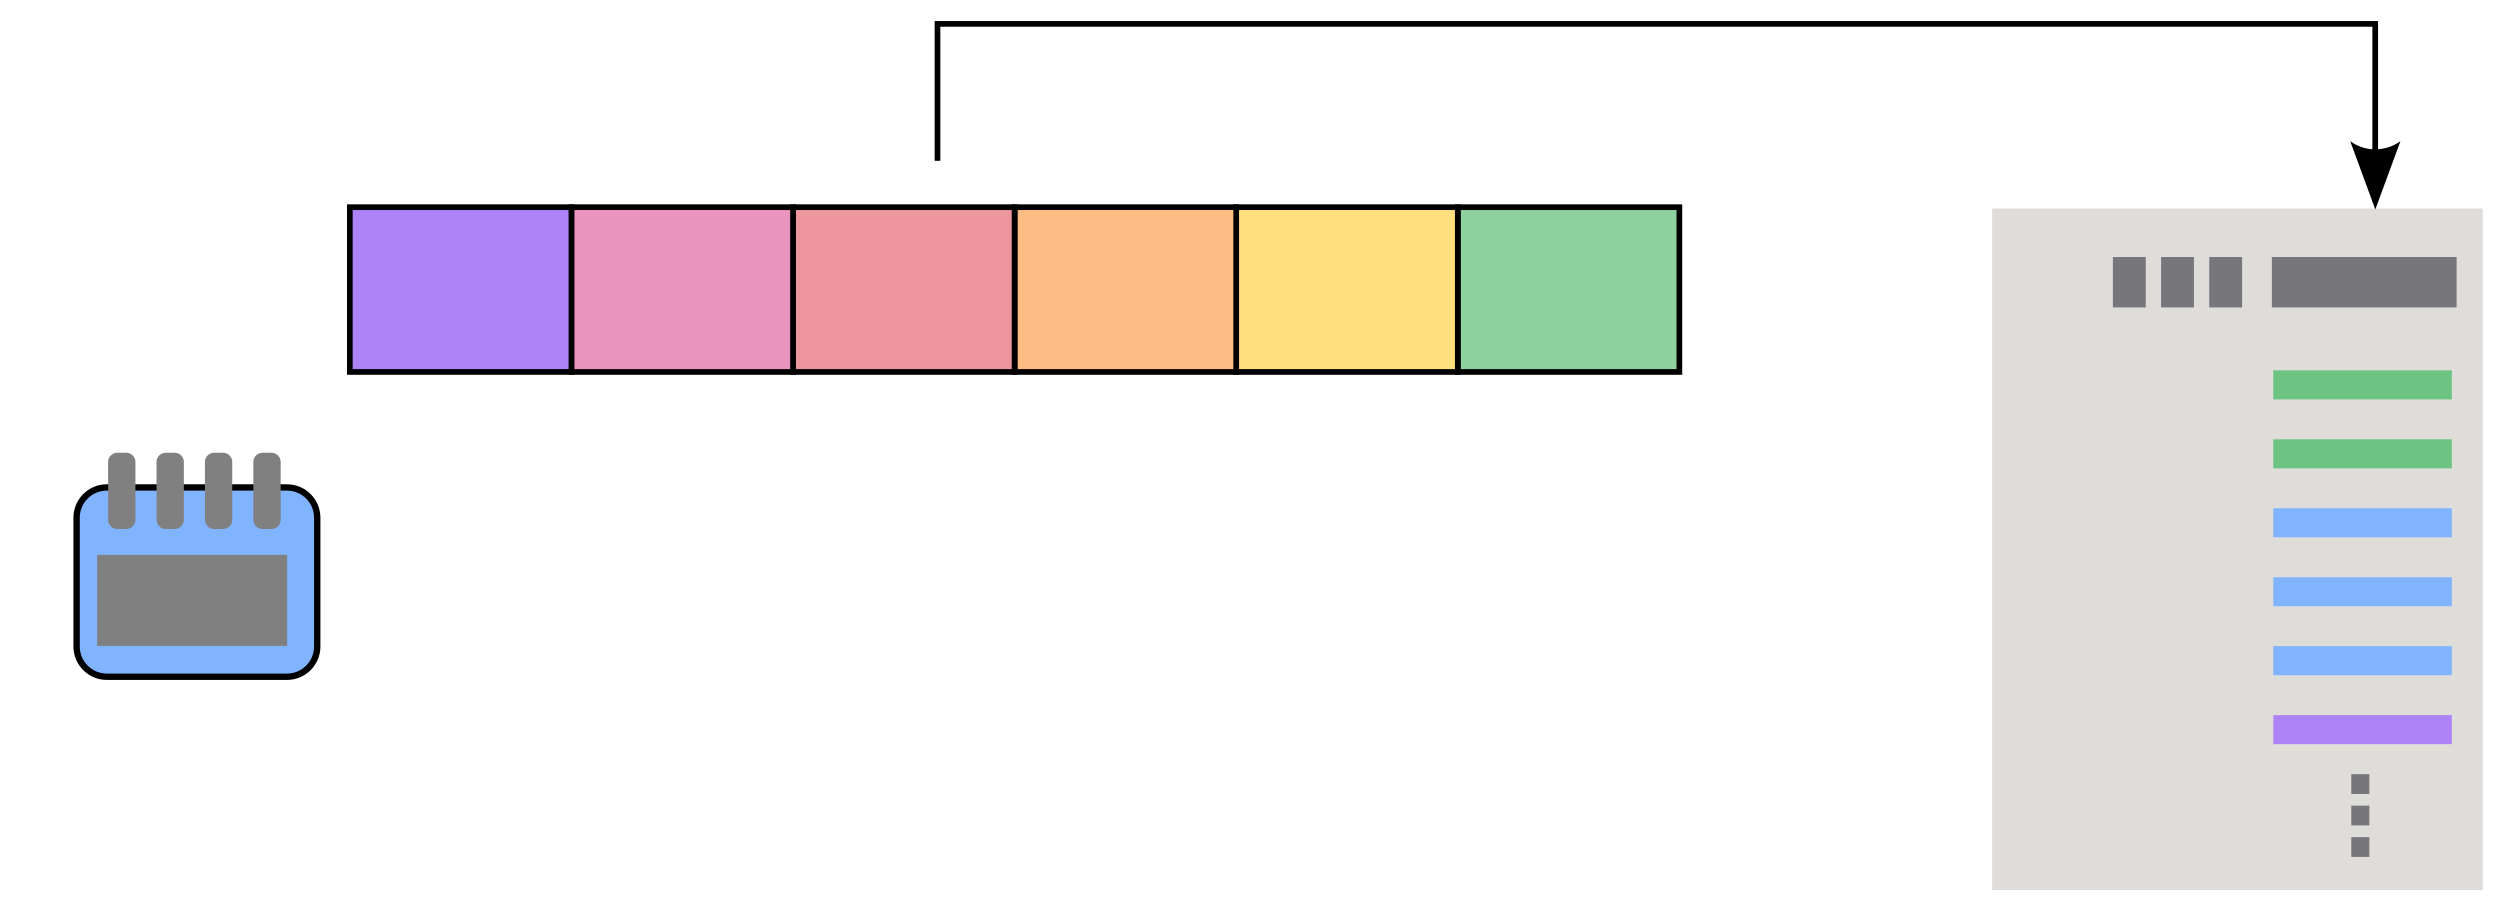
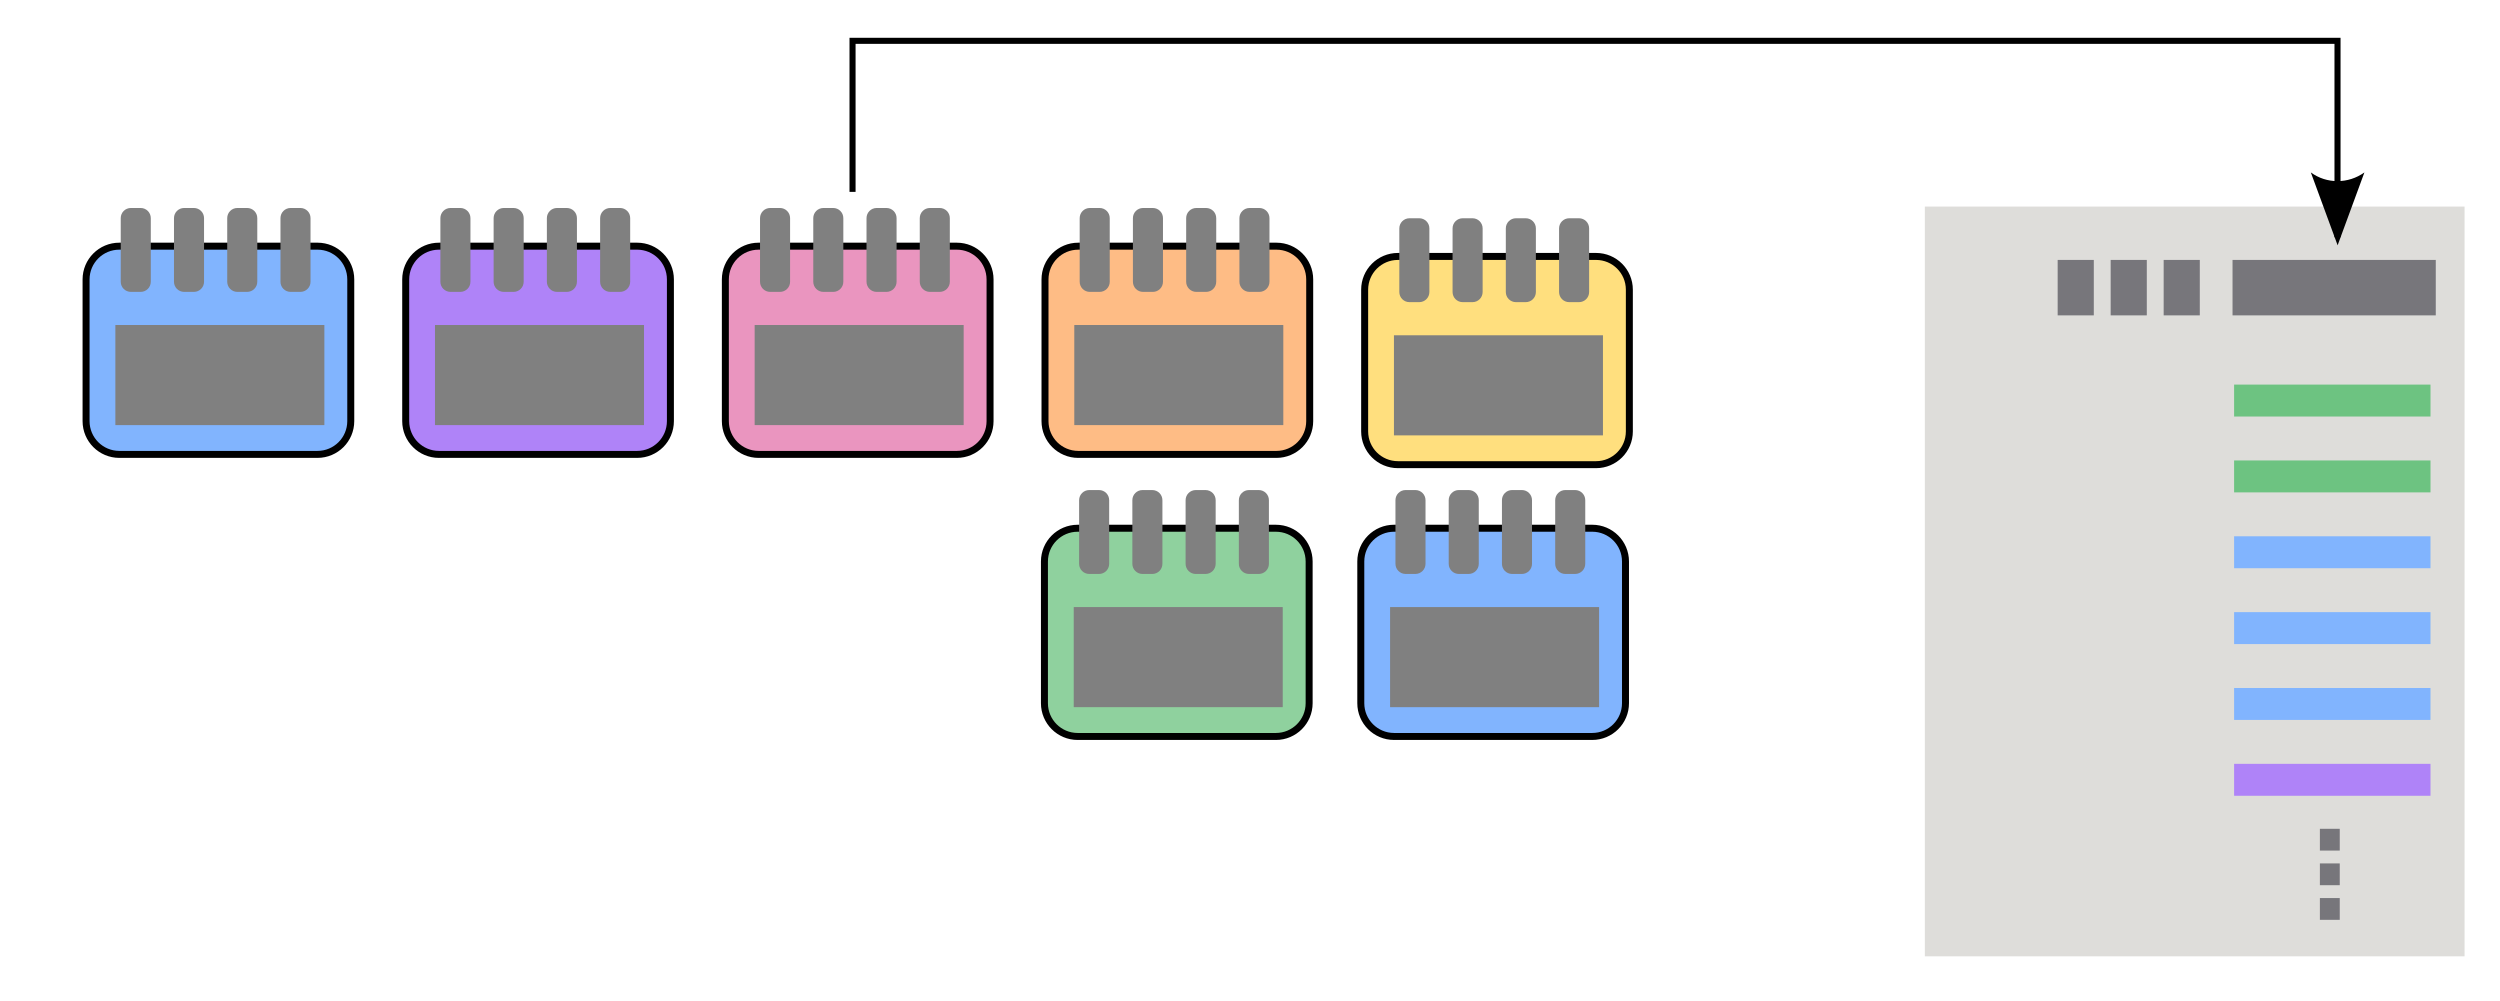
- <svg xmlns="http://www.w3.org/2000/svg" width="220mm" height="80mm" viewBox="0 0 220 80" version="1.1" id="svg5">
+ <svg xmlns="http://www.w3.org/2000/svg" width="200mm" height="80mm" viewBox="0 0 200 80" version="1.1" id="svg5">
  <defs id="defs2">
    <marker style="overflow:visible" id="Arrow2Lend" refX="0" refY="0" orient="auto">
      <path transform="matrix(-1.1,0,0,-1.1,-1.1,0)" d="M 8.719,4.034 -2.207,0.016 8.719,-4.002 c -1.745,2.372 -1.735,5.617 -6e-7,8.035 z" style="fill:context-stroke;fill-rule:evenodd;stroke-width:0.625;stroke-linejoin:round" id="path9901" />
    </marker>
  </defs>
  <g id="layer1">
-     <rect style="fill:#8fd19e;stroke:#000000;stroke-width:0.5;stroke-miterlimit:4;stroke-dasharray:none;stroke-opacity:1" id="rect7354-39" width="19.5" height="14.5" x="128.284" y="18.232" />
-     <rect style="fill:#ffdf7e;stroke:#000000;stroke-width:0.5;stroke-miterlimit:4;stroke-dasharray:none;stroke-opacity:1" id="rect7354-39-1" width="19.5" height="14.5" x="108.784" y="18.232" />
-     <rect style="fill:#febc85;stroke:#000000;stroke-width:0.5;stroke-miterlimit:4;stroke-dasharray:none;stroke-opacity:1" id="rect7354-39-7" width="19.5" height="14.5" x="89.285" y="18.232" />
-     <rect style="fill:#ed969e;stroke:#000000;stroke-width:0.5;stroke-miterlimit:4;stroke-dasharray:none;stroke-opacity:1" id="rect7354-39-10" width="19.5" height="14.5" x="69.785" y="18.232" />
-     <rect style="fill:#ea95bf;stroke:#000000;stroke-width:0.5;stroke-miterlimit:4;stroke-dasharray:none;stroke-opacity:1" id="rect7354-39-5" width="19.5" height="14.5" x="50.285" y="18.232" />
-     <rect style="fill:#af83f8;stroke:#000000;stroke-width:0.5;stroke-miterlimit:4;stroke-dasharray:none;stroke-opacity:1" id="rect7354-39-3" width="19.5" height="14.5" x="30.785" y="18.232" />
-     <rect style="fill:#81b4fe;stroke:#000000;stroke-width:0.559;stroke-miterlimit:4;stroke-dasharray:none;stroke-opacity:1" id="rect7354-39-39" width="21.176" height="16.658" x="6.741" y="42.896" ry="2.661" />
-     <g id="g10484" transform="translate(-26.91929,-8.415451)">
+     <g id="g10484" transform="translate(-48.24122,-10.23839)">
      <rect style="fill:#deddda;stroke:none;stroke-width:0.594;stroke-miterlimit:4;stroke-dasharray:none;stroke-opacity:1" id="rect8735" width="43.177" height="59.98" x="202.229" y="26.764" />
      <rect style="fill:#77767b;stroke:none;stroke-width:0.269;stroke-miterlimit:4;stroke-dasharray:none;stroke-opacity:1" id="rect8781" width="16.259" height="4.436" x="226.844" y="31.032" />
      <rect style="fill:#77767b;stroke:none;stroke-width:0.113;stroke-miterlimit:4;stroke-dasharray:none;stroke-opacity:1" id="rect9027" width="2.891" height="4.436" x="221.334" y="31.032" />
      <rect style="fill:#77767b;stroke:none;stroke-width:0.113;stroke-miterlimit:4;stroke-dasharray:none;stroke-opacity:1" id="rect9027-6" width="2.891" height="4.436" x="212.854" y="31.032" />
      <rect style="fill:#77767b;stroke:none;stroke-width:0.113;stroke-miterlimit:4;stroke-dasharray:none;stroke-opacity:1" id="rect9027-64" width="2.891" height="4.436" x="217.094" y="31.032" />
      <rect style="fill:#6dc381;stroke:none;stroke-width:0.5;stroke-miterlimit:4;stroke-dasharray:none;stroke-opacity:1" id="rect9676" width="15.712" height="2.555" x="226.969" y="41.006" />
      <rect style="fill:#6dc381;stroke:none;stroke-width:0.5;stroke-miterlimit:4;stroke-dasharray:none;stroke-opacity:1" id="rect9676-2" width="15.712" height="2.555" x="226.969" y="47.074" />
      <rect style="fill:#81b4fe;stroke:none;stroke-width:0.5;stroke-miterlimit:4;stroke-dasharray:none;stroke-opacity:1" id="rect9676-1" width="15.712" height="2.555" x="226.969" y="53.141" />
      <rect style="fill:#81b4fe;stroke:none;stroke-width:0.5;stroke-miterlimit:4;stroke-dasharray:none;stroke-opacity:1" id="rect9676-6" width="15.712" height="2.555" x="226.969" y="59.209" />
      <rect style="fill:#81b4fe;stroke:none;stroke-width:0.5;stroke-miterlimit:4;stroke-dasharray:none;stroke-opacity:1" id="rect9676-5" width="15.712" height="2.555" x="226.969" y="65.277" />
      <rect style="fill:#af83f8;stroke:none;stroke-width:0.5;stroke-miterlimit:4;stroke-dasharray:none;stroke-opacity:1" id="rect9676-67" width="15.712" height="2.555" x="226.969" y="71.345" />
      <rect style="fill:#77767b;stroke:none;stroke-width:0.131;stroke-miterlimit:4;stroke-dasharray:none;stroke-opacity:1" id="rect9676-8" width="1.589" height="1.742" x="233.832" y="76.542" />
      <rect style="fill:#77767b;stroke:none;stroke-width:0.131;stroke-miterlimit:4;stroke-dasharray:none;stroke-opacity:1" id="rect9676-8-5" width="1.589" height="1.742" x="233.832" y="79.312" />
      <rect style="fill:#77767b;stroke:none;stroke-width:0.131;stroke-miterlimit:4;stroke-dasharray:none;stroke-opacity:1" id="rect9676-8-9" width="1.589" height="1.742" x="233.832" y="82.083" />
    </g>
-     <path style="fill:none;stroke:#000000;stroke-width:0.5;stroke-linecap:butt;stroke-linejoin:miter;stroke-miterlimit:4;stroke-dasharray:none;stroke-opacity:1;marker-end:url(#Arrow2Lend)" d="M 82.5,14.151 V 2.102 H 209.019 V 17.77" id="path8611" />
-     <rect style="fill:#808080;stroke-width:0.302;stroke-miterlimit:4;stroke-dasharray:none" id="rect5224" width="2.405" height="6.712" x="9.514" y="39.841" ry="0.811" />
-     <rect style="fill:#808080;stroke-width:0.302;stroke-miterlimit:4;stroke-dasharray:none" id="rect5224-3" width="2.405" height="6.712" x="13.774" y="39.841" ry="0.811" />
-     <rect style="fill:#808080;stroke-width:0.302;stroke-miterlimit:4;stroke-dasharray:none" id="rect5224-6" width="2.405" height="6.712" x="18.033" y="39.841" ry="0.811" />
-     <rect style="fill:#808080;stroke-width:0.302;stroke-miterlimit:4;stroke-dasharray:none" id="rect5224-7" width="2.405" height="6.712" x="22.293" y="39.841" ry="0.811" />
-     <rect style="fill:#808080;stroke-width:0.559;stroke-miterlimit:4;stroke-dasharray:none" id="rect5710" width="16.721" height="8.008" x="8.548" y="48.829" ry="0" />
+     <path style="fill:none;stroke:#000000;stroke-width:0.485;stroke-linecap:butt;stroke-linejoin:miter;stroke-miterlimit:4;stroke-dasharray:none;stroke-opacity:1;marker-end:url(#Arrow2Lend)" d="M 68.203,15.35 V 3.266 H 187.001 V 18.979" id="path8611" />
+     <g id="g466" transform="translate(0.1443575,-23.20235)">
+       <rect style="fill:#81b4fe;stroke:#000000;stroke-width:0.559;stroke-miterlimit:4;stroke-dasharray:none;stroke-opacity:1" id="rect7354-39-39" width="21.176" height="16.658" x="6.741" y="42.896" ry="2.661" />
+       <rect style="fill:#808080;stroke-width:0.302;stroke-miterlimit:4;stroke-dasharray:none" id="rect5224" width="2.405" height="6.712" x="9.514" y="39.841" ry="0.811" />
+       <rect style="fill:#808080;stroke-width:0.302;stroke-miterlimit:4;stroke-dasharray:none" id="rect5224-3" width="2.405" height="6.712" x="13.774" y="39.841" ry="0.811" />
+       <rect style="fill:#808080;stroke-width:0.302;stroke-miterlimit:4;stroke-dasharray:none" id="rect5224-6" width="2.405" height="6.712" x="18.033" y="39.841" ry="0.811" />
+       <rect style="fill:#808080;stroke-width:0.302;stroke-miterlimit:4;stroke-dasharray:none" id="rect5224-7" width="2.405" height="6.712" x="22.293" y="39.841" ry="0.811" />
+       <rect style="fill:#808080;stroke-width:0.559;stroke-miterlimit:4;stroke-dasharray:none" id="rect5710" width="16.721" height="8.008" x="9.084" y="49.203" ry="0" />
+     </g>
+     <g id="g2994" transform="translate(2.331555,-16.15404)">
+       <rect style="fill:#af83f8;fill-opacity:1;stroke:#000000;stroke-width:0.559;stroke-miterlimit:4;stroke-dasharray:none;stroke-opacity:1" id="rect7354-39-39-6" width="21.176" height="16.658" x="30.125" y="35.848" ry="2.661" />
+       <rect style="fill:#808080;stroke-width:0.302;stroke-miterlimit:4;stroke-dasharray:none" id="rect5224-75" width="2.405" height="6.712" x="32.899" y="32.793" ry="0.811" />
+       <rect style="fill:#808080;stroke-width:0.302;stroke-miterlimit:4;stroke-dasharray:none" id="rect5224-3-3" width="2.405" height="6.712" x="37.158" y="32.793" ry="0.811" />
+       <rect style="fill:#808080;stroke-width:0.302;stroke-miterlimit:4;stroke-dasharray:none" id="rect5224-6-5" width="2.405" height="6.712" x="41.418" y="32.793" ry="0.811" />
+       <rect style="fill:#808080;stroke-width:0.302;stroke-miterlimit:4;stroke-dasharray:none" id="rect5224-7-6" width="2.405" height="6.712" x="45.678" y="32.793" ry="0.811" />
+       <rect style="fill:#808080;stroke-width:0.559;stroke-miterlimit:4;stroke-dasharray:none" id="rect5710-2" width="16.721" height="8.008" x="32.468" y="42.155" ry="0" />
+     </g>
+     <g id="g2986" transform="translate(2.547283,-16.0859)">
+       <rect style="fill:#ea95bf;fill-opacity:1;stroke:#000000;stroke-width:0.559;stroke-miterlimit:4;stroke-dasharray:none;stroke-opacity:1" id="rect7354-39-39-1" width="21.176" height="16.658" x="55.481" y="35.78" ry="2.661" />
+       <rect style="fill:#808080;stroke-width:0.302;stroke-miterlimit:4;stroke-dasharray:none" id="rect5224-2" width="2.405" height="6.712" x="58.255" y="32.725" ry="0.811" />
+       <rect style="fill:#808080;stroke-width:0.302;stroke-miterlimit:4;stroke-dasharray:none" id="rect5224-3-7" width="2.405" height="6.712" x="62.514" y="32.725" ry="0.811" />
+       <rect style="fill:#808080;stroke-width:0.302;stroke-miterlimit:4;stroke-dasharray:none" id="rect5224-6-0" width="2.405" height="6.712" x="66.774" y="32.725" ry="0.811" />
+       <rect style="fill:#808080;stroke-width:0.302;stroke-miterlimit:4;stroke-dasharray:none" id="rect5224-7-9" width="2.405" height="6.712" x="71.034" y="32.725" ry="0.811" />
+       <rect style="fill:#808080;stroke-width:0.559;stroke-miterlimit:4;stroke-dasharray:none" id="rect5710-3" width="16.721" height="8.008" x="57.825" y="42.086" ry="0" />
+     </g>
+     <g id="g2978" transform="translate(1.787263,-16.60572)">
+       <rect style="fill:#febc85;fill-opacity:1;stroke:#000000;stroke-width:0.559;stroke-miterlimit:4;stroke-dasharray:none;stroke-opacity:1" id="rect7354-39-39-0" width="21.176" height="16.658" x="81.813" y="36.3" ry="2.661" />
+       <rect style="fill:#808080;stroke-width:0.302;stroke-miterlimit:4;stroke-dasharray:none" id="rect5224-62" width="2.405" height="6.712" x="84.587" y="33.245" ry="0.811" />
+       <rect style="fill:#808080;stroke-width:0.302;stroke-miterlimit:4;stroke-dasharray:none" id="rect5224-3-6" width="2.405" height="6.712" x="88.846" y="33.245" ry="0.811" />
+       <rect style="fill:#808080;stroke-width:0.302;stroke-miterlimit:4;stroke-dasharray:none" id="rect5224-6-1" width="2.405" height="6.712" x="93.106" y="33.245" ry="0.811" />
+       <rect style="fill:#808080;stroke-width:0.302;stroke-miterlimit:4;stroke-dasharray:none" id="rect5224-7-8" width="2.405" height="6.712" x="97.366" y="33.245" ry="0.811" />
+       <rect style="fill:#808080;stroke-width:0.559;stroke-miterlimit:4;stroke-dasharray:none" id="rect5710-7" width="16.721" height="8.008" x="84.156" y="42.606" ry="0" />
+     </g>
+     <g id="g2970" transform="translate(2.481171,-16.07977)">
+       <rect style="fill:#ffdf7e;fill-opacity:1;stroke:#000000;stroke-width:0.559;stroke-miterlimit:4;stroke-dasharray:none;stroke-opacity:1" id="rect7354-39-39-02" width="21.176" height="16.658" x="106.691" y="36.595" ry="2.661" />
+       <rect style="fill:#808080;stroke-width:0.302;stroke-miterlimit:4;stroke-dasharray:none" id="rect5224-37" width="2.405" height="6.712" x="109.464" y="33.54" ry="0.811" />
+       <rect style="fill:#808080;stroke-width:0.302;stroke-miterlimit:4;stroke-dasharray:none" id="rect5224-3-5" width="2.405" height="6.712" x="113.724" y="33.54" ry="0.811" />
+       <rect style="fill:#808080;stroke-width:0.302;stroke-miterlimit:4;stroke-dasharray:none" id="rect5224-6-9" width="2.405" height="6.712" x="117.984" y="33.54" ry="0.811" />
+       <rect style="fill:#808080;stroke-width:0.302;stroke-miterlimit:4;stroke-dasharray:none" id="rect5224-7-2" width="2.405" height="6.712" x="122.244" y="33.54" ry="0.811" />
+       <rect style="fill:#808080;stroke-width:0.559;stroke-miterlimit:4;stroke-dasharray:none" id="rect5710-28" width="16.721" height="8.008" x="109.034" y="42.902" ry="0" />
+     </g>
+     <g id="g466-97" transform="translate(101.8327,-0.4034527)">
+       <g id="g3010" transform="translate(0.2898626,-0.233672)">
+         <rect style="fill:#81b4fe;stroke:#000000;stroke-width:0.559;stroke-miterlimit:4;stroke-dasharray:none;stroke-opacity:1" id="rect7354-39-39-3" width="21.176" height="16.658" x="6.741" y="42.896" ry="2.661" />
+         <rect style="fill:#808080;stroke-width:0.302;stroke-miterlimit:4;stroke-dasharray:none" id="rect5224-61" width="2.405" height="6.712" x="9.514" y="39.841" ry="0.811" />
+         <rect style="fill:#808080;stroke-width:0.302;stroke-miterlimit:4;stroke-dasharray:none" id="rect5224-3-2" width="2.405" height="6.712" x="13.774" y="39.841" ry="0.811" />
+         <rect style="fill:#808080;stroke-width:0.302;stroke-miterlimit:4;stroke-dasharray:none" id="rect5224-6-93" width="2.405" height="6.712" x="18.033" y="39.841" ry="0.811" />
+         <rect style="fill:#808080;stroke-width:0.302;stroke-miterlimit:4;stroke-dasharray:none" id="rect5224-7-1" width="2.405" height="6.712" x="22.293" y="39.841" ry="0.811" />
+         <rect style="fill:#808080;stroke-width:0.559;stroke-miterlimit:4;stroke-dasharray:none" id="rect5710-9" width="16.721" height="8.008" x="9.084" y="49.203" ry="0" />
+       </g>
+     </g>
+     <g id="g3002" transform="translate(-0.4319715,-15.0605)">
+       <rect style="fill:#8fd19e;fill-opacity:1;stroke:#000000;stroke-width:0.559;stroke-miterlimit:4;stroke-dasharray:none;stroke-opacity:1" id="rect7354-39-39-7" width="21.176" height="16.658" x="83.987" y="57.32" ry="2.661" />
+       <rect style="fill:#808080;stroke-width:0.302;stroke-miterlimit:4;stroke-dasharray:none" id="rect5224-8" width="2.405" height="6.712" x="86.761" y="54.265" ry="0.811" />
+       <rect style="fill:#808080;stroke-width:0.302;stroke-miterlimit:4;stroke-dasharray:none" id="rect5224-3-4" width="2.405" height="6.712" x="91.02" y="54.265" ry="0.811" />
+       <rect style="fill:#808080;stroke-width:0.302;stroke-miterlimit:4;stroke-dasharray:none" id="rect5224-6-50" width="2.405" height="6.712" x="95.28" y="54.265" ry="0.811" />
+       <rect style="fill:#808080;stroke-width:0.302;stroke-miterlimit:4;stroke-dasharray:none" id="rect5224-7-3" width="2.405" height="6.712" x="99.54" y="54.265" ry="0.811" />
+       <rect style="fill:#808080;stroke-width:0.559;stroke-miterlimit:4;stroke-dasharray:none" id="rect5710-6" width="16.721" height="8.008" x="86.33" y="63.626" ry="0" />
+     </g>
  </g>
</svg>
